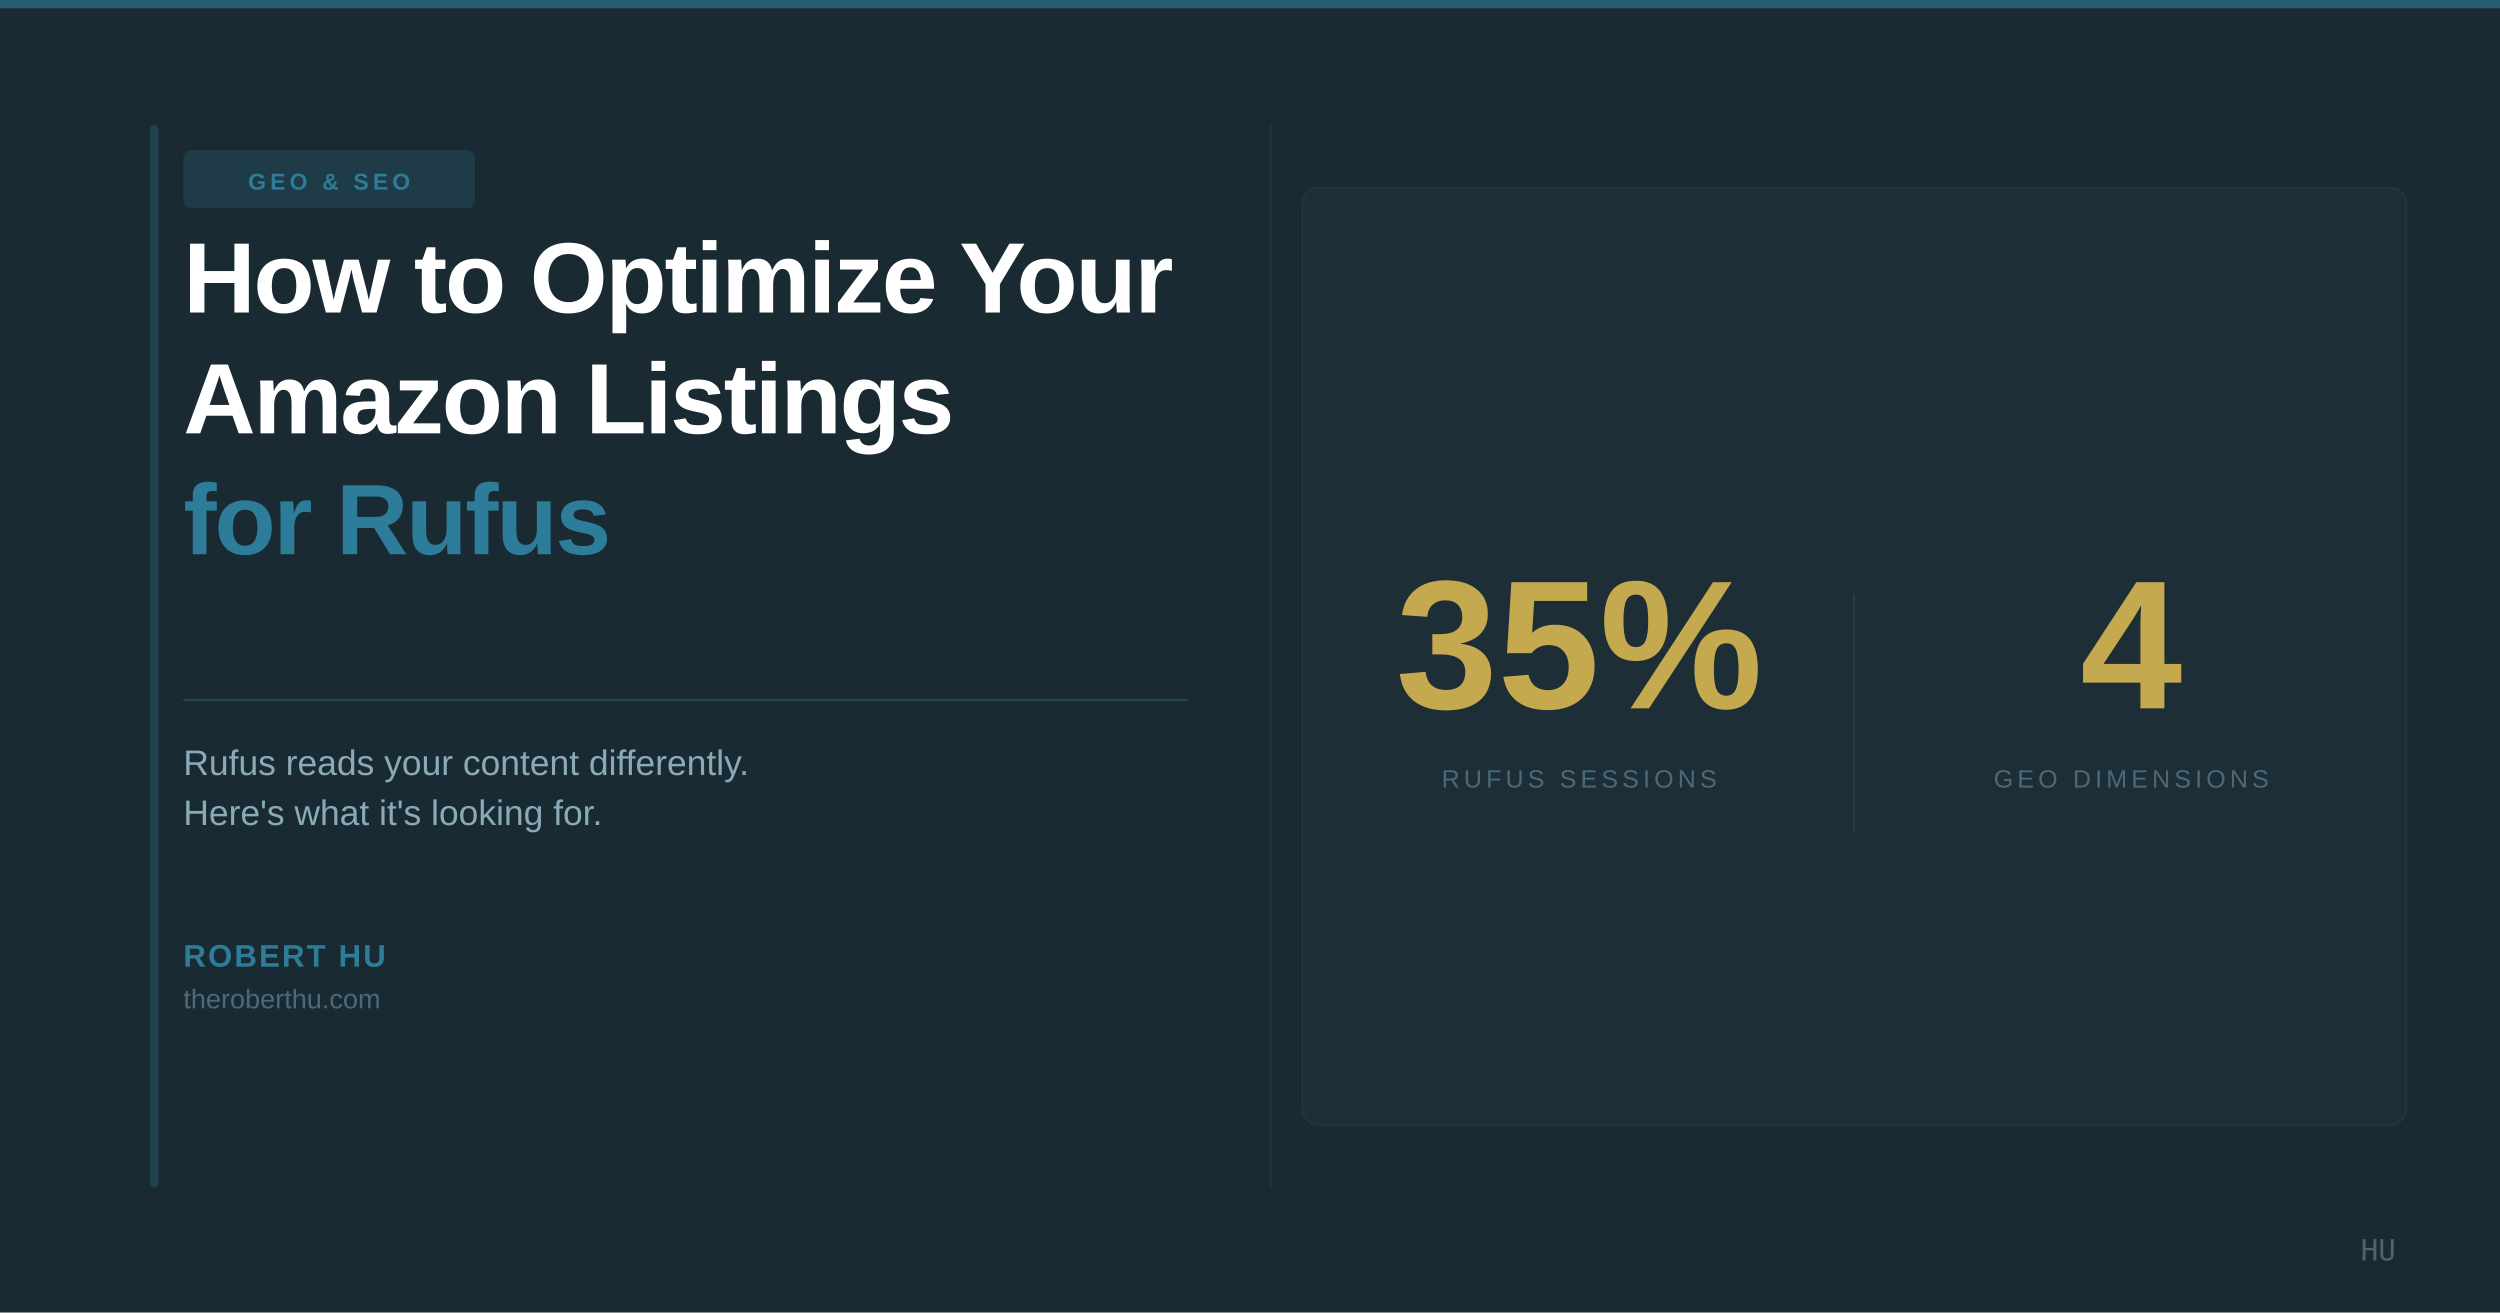
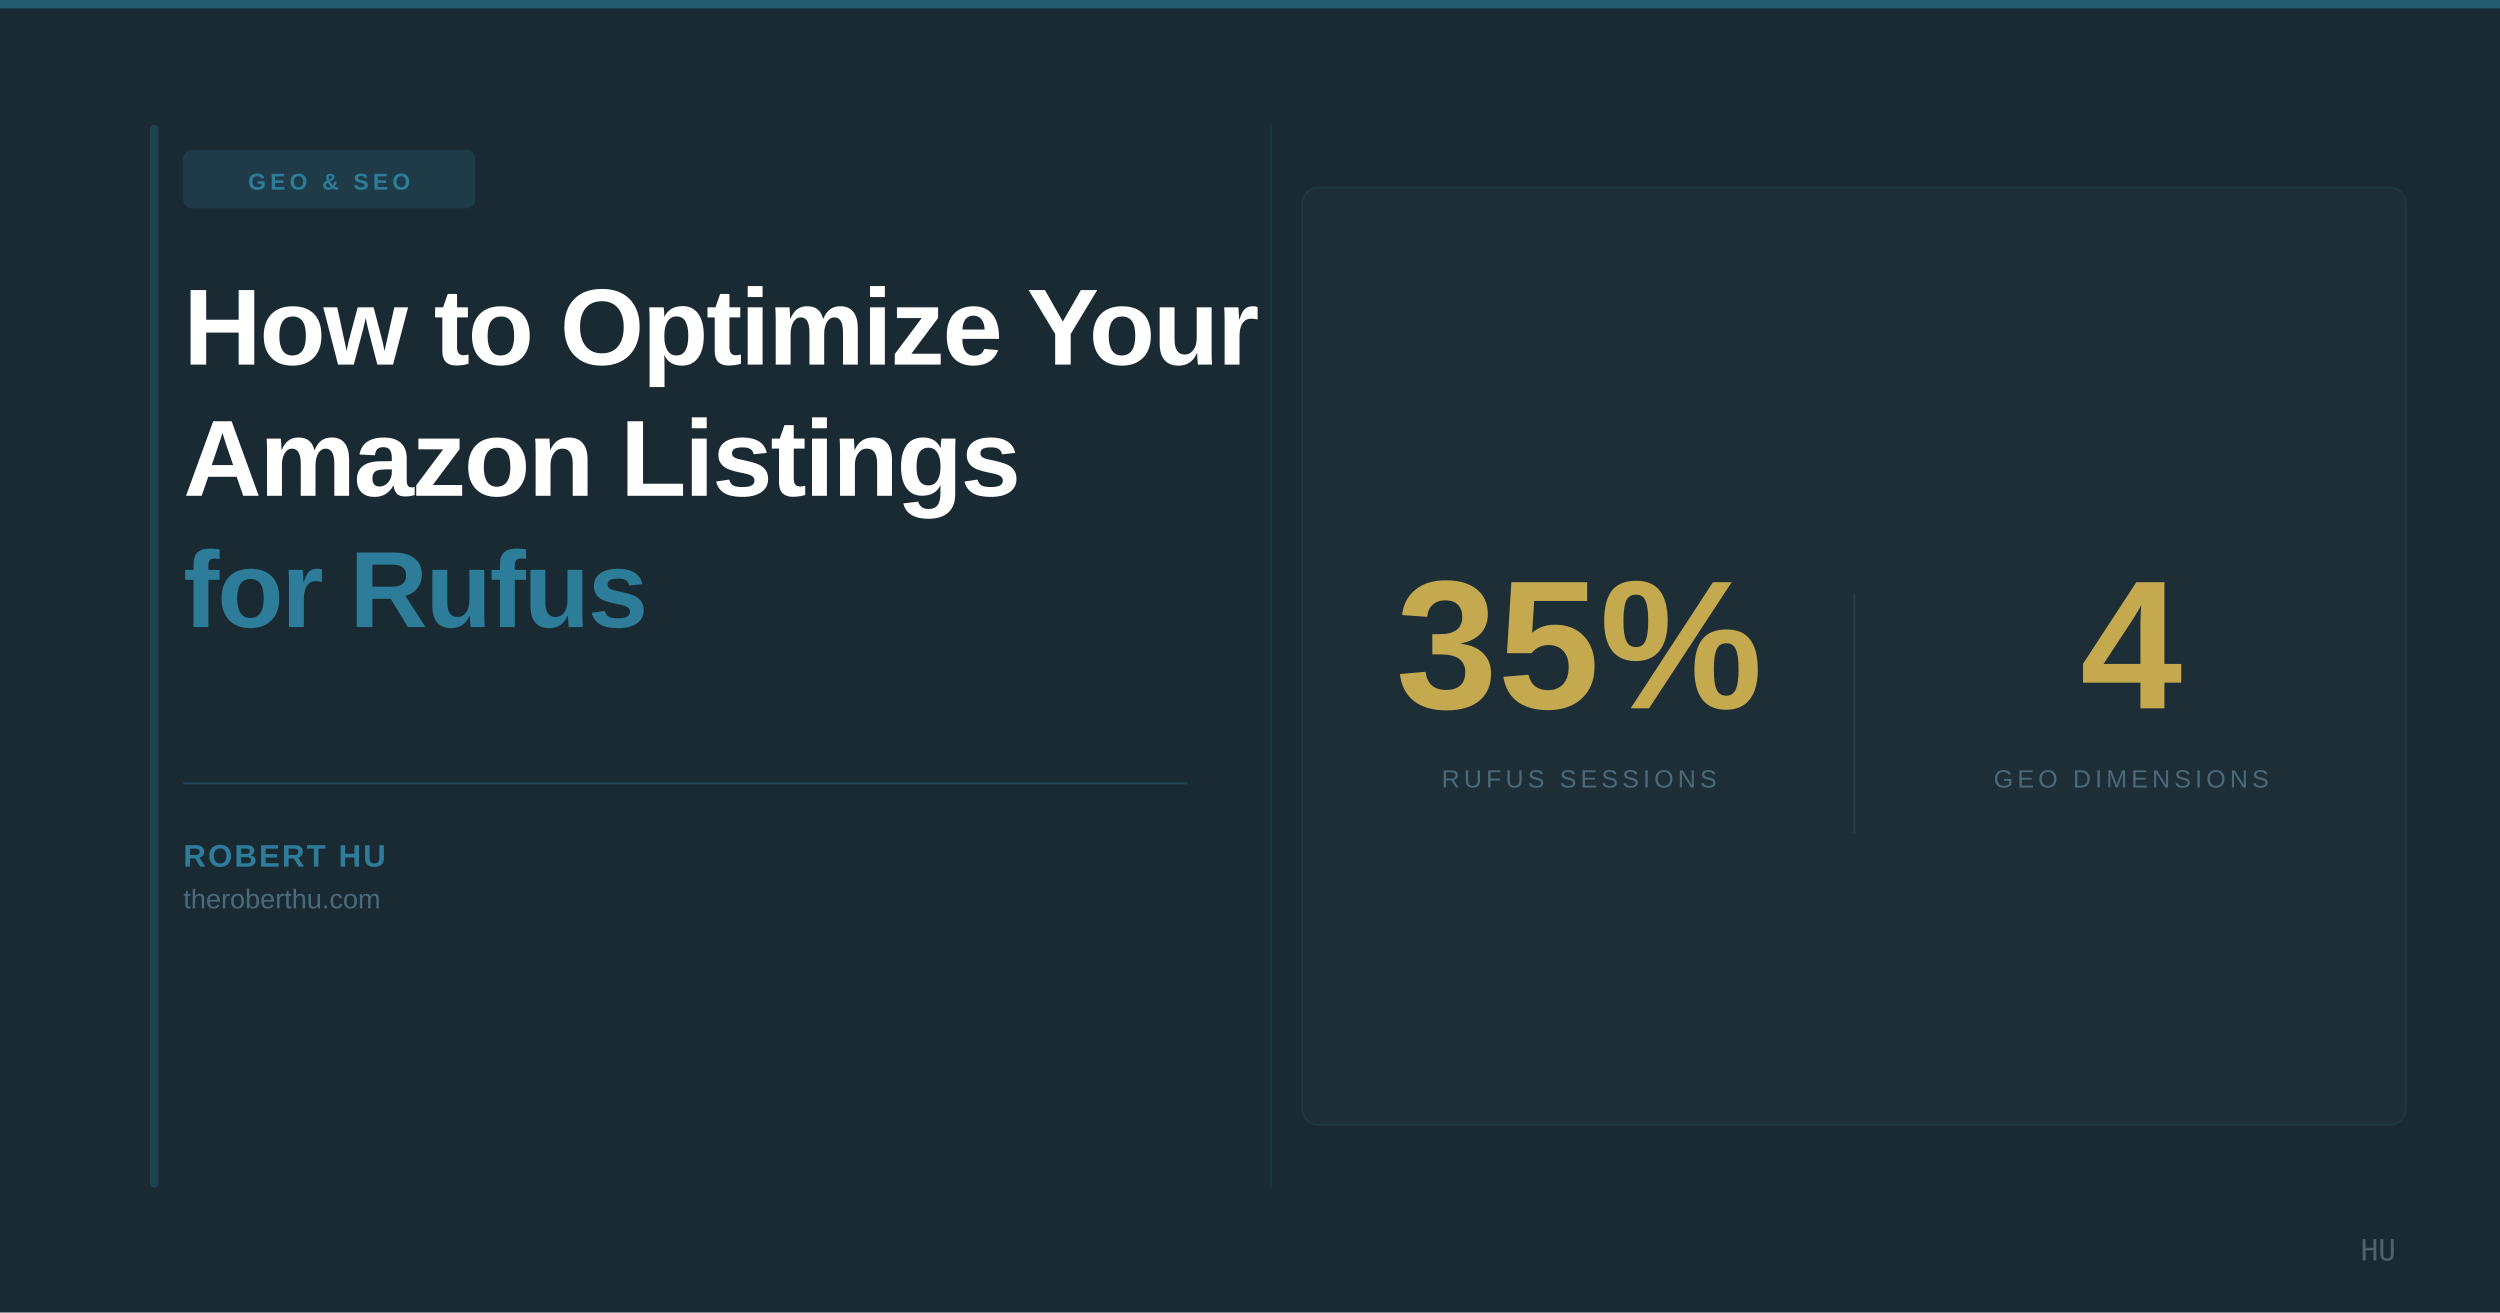
<svg xmlns="http://www.w3.org/2000/svg" width="1200" height="630" viewBox="0 0 1200 630">
  <rect width="1200" height="630" fill="#1a2a32" />
  <rect x="0" y="0" width="1200" height="4" fill="#2d7d9a" opacity="0.6" />
  <line x1="610" y1="60" x2="610" y2="570" stroke="#2d7d9a" stroke-opacity="0.15" stroke-width="1" />
  <rect x="72" y="60" width="4" height="510" rx="2" fill="#2d7d9a" opacity="0.3" />
  <rect x="88" y="72" width="140" height="28" rx="4" fill="#2d7d9a" opacity="0.2" />
  <text x="158" y="91" font-family="'Helvetica Neue', Arial, sans-serif" font-size="11" font-weight="600" fill="#2d7d9a" text-anchor="middle" letter-spacing="2">GEO &amp; SEO</text>
-   <text x="88" y="150" font-family="'Helvetica Neue', Arial, sans-serif" font-size="48" font-weight="700" fill="#ffffff" letter-spacing="-1">How to Optimize Your</text>
-   <text x="88" y="208" font-family="'Helvetica Neue', Arial, sans-serif" font-size="48" font-weight="700" fill="#ffffff" letter-spacing="-1">Amazon Listings</text>
-   <text x="88" y="266" font-family="'Helvetica Neue', Arial, sans-serif" font-size="48" font-weight="700" fill="#2d7d9a" letter-spacing="-1">for Rufus</text>
-   <line x1="88" y1="336" x2="570" y2="336" stroke="#2d7d9a" stroke-opacity="0.35" stroke-width="1" />
-   <text x="88" y="372" font-family="'Helvetica Neue', Arial, sans-serif" font-size="17" fill="#8baab8">Rufus reads your content differently.</text>
-   <text x="88" y="396" font-family="'Helvetica Neue', Arial, sans-serif" font-size="17" fill="#8baab8">Here's what it's looking for.</text>
-   <text x="88" y="464" font-family="'Helvetica Neue', Arial, sans-serif" font-size="15" fill="#2d7d9a" font-weight="600" letter-spacing="1">ROBERT HU</text>
-   <text x="88" y="484" font-family="'Helvetica Neue', Arial, sans-serif" font-size="13" fill="#4a6a7a">theroberthu.com</text>
+   <text x="88" y="175" font-family="'Helvetica Neue', Arial, sans-serif" font-size="52" font-weight="700" fill="#ffffff" letter-spacing="-1">How to Optimize Your</text>
+   <text x="88" y="238" font-family="'Helvetica Neue', Arial, sans-serif" font-size="52" font-weight="700" fill="#ffffff" letter-spacing="-1">Amazon Listings</text>
+   <text x="88" y="301" font-family="'Helvetica Neue', Arial, sans-serif" font-size="52" font-weight="700" fill="#2d7d9a" letter-spacing="-1">for Rufus</text>
+   <line x1="88" y1="376" x2="570" y2="376" stroke="#2d7d9a" stroke-opacity="0.35" stroke-width="1" />
+   <text x="88" y="416" font-family="'Helvetica Neue', Arial, sans-serif" font-size="15" fill="#2d7d9a" font-weight="600" letter-spacing="1">ROBERT HU</text>
+   <text x="88" y="436" font-family="'Helvetica Neue', Arial, sans-serif" font-size="13" fill="#4a6a7a">theroberthu.com</text>
  <rect x="625" y="90" width="530" height="450" rx="8" fill="#ffffff" fill-opacity="0.02" stroke="#2d7d9a" stroke-opacity="0.12" stroke-width="1" />
  <text x="758" y="340" font-family="'Helvetica Neue', Arial, sans-serif" font-size="88" font-weight="700" fill="#c5a94e" text-anchor="middle">35%</text>
  <text x="758" y="378" font-family="'Helvetica Neue', Arial, sans-serif" font-size="12" fill="#4a6a7a" text-anchor="middle" letter-spacing="2">RUFUS SESSIONS</text>
  <line x1="890" y1="285" x2="890" y2="400" stroke="#2d7d9a" stroke-opacity="0.2" stroke-width="1" />
  <text x="1023" y="340" font-family="'Helvetica Neue', Arial, sans-serif" font-size="88" font-weight="700" fill="#c5a94e" text-anchor="middle">4</text>
  <text x="1023" y="378" font-family="'Helvetica Neue', Arial, sans-serif" font-size="12" fill="#4a6a7a" text-anchor="middle" letter-spacing="2">GEO DIMENSIONS</text>
  <text x="1150" y="605" text-anchor="end" font-family="'JetBrains Mono', monospace" font-size="14" font-weight="500" fill="#8a9aa2" opacity="0.5">HU</text>
</svg>
